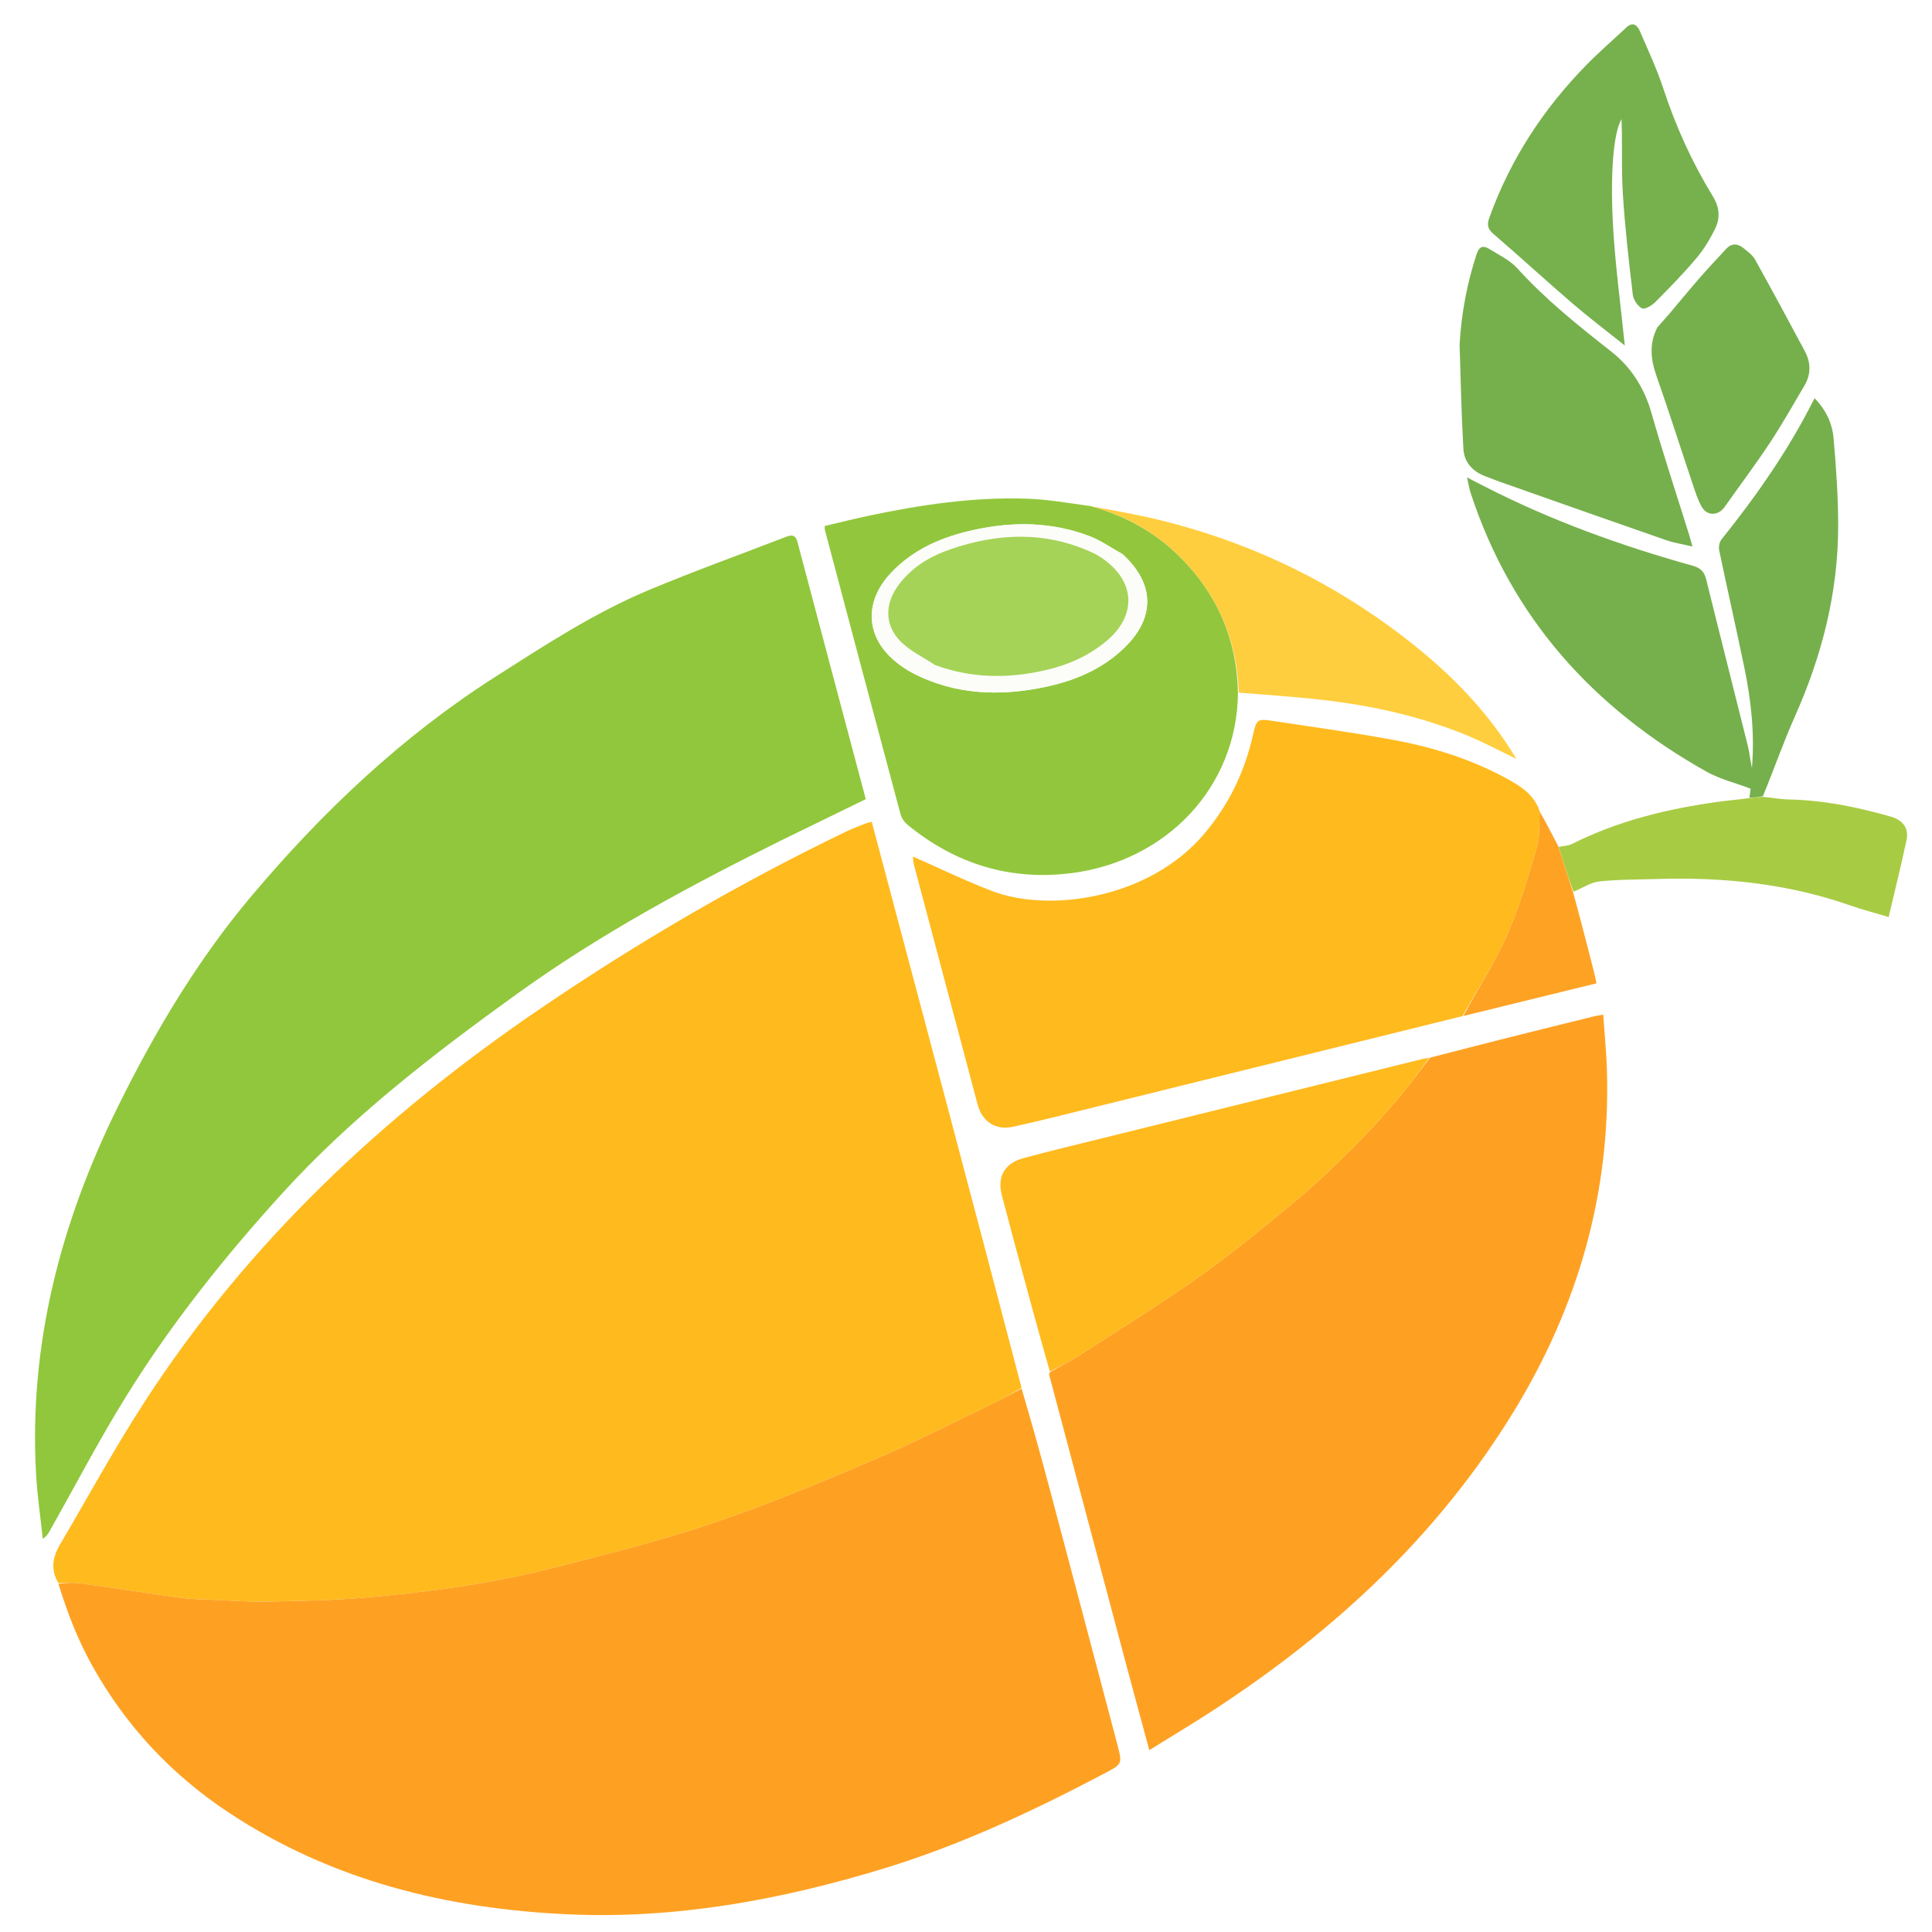
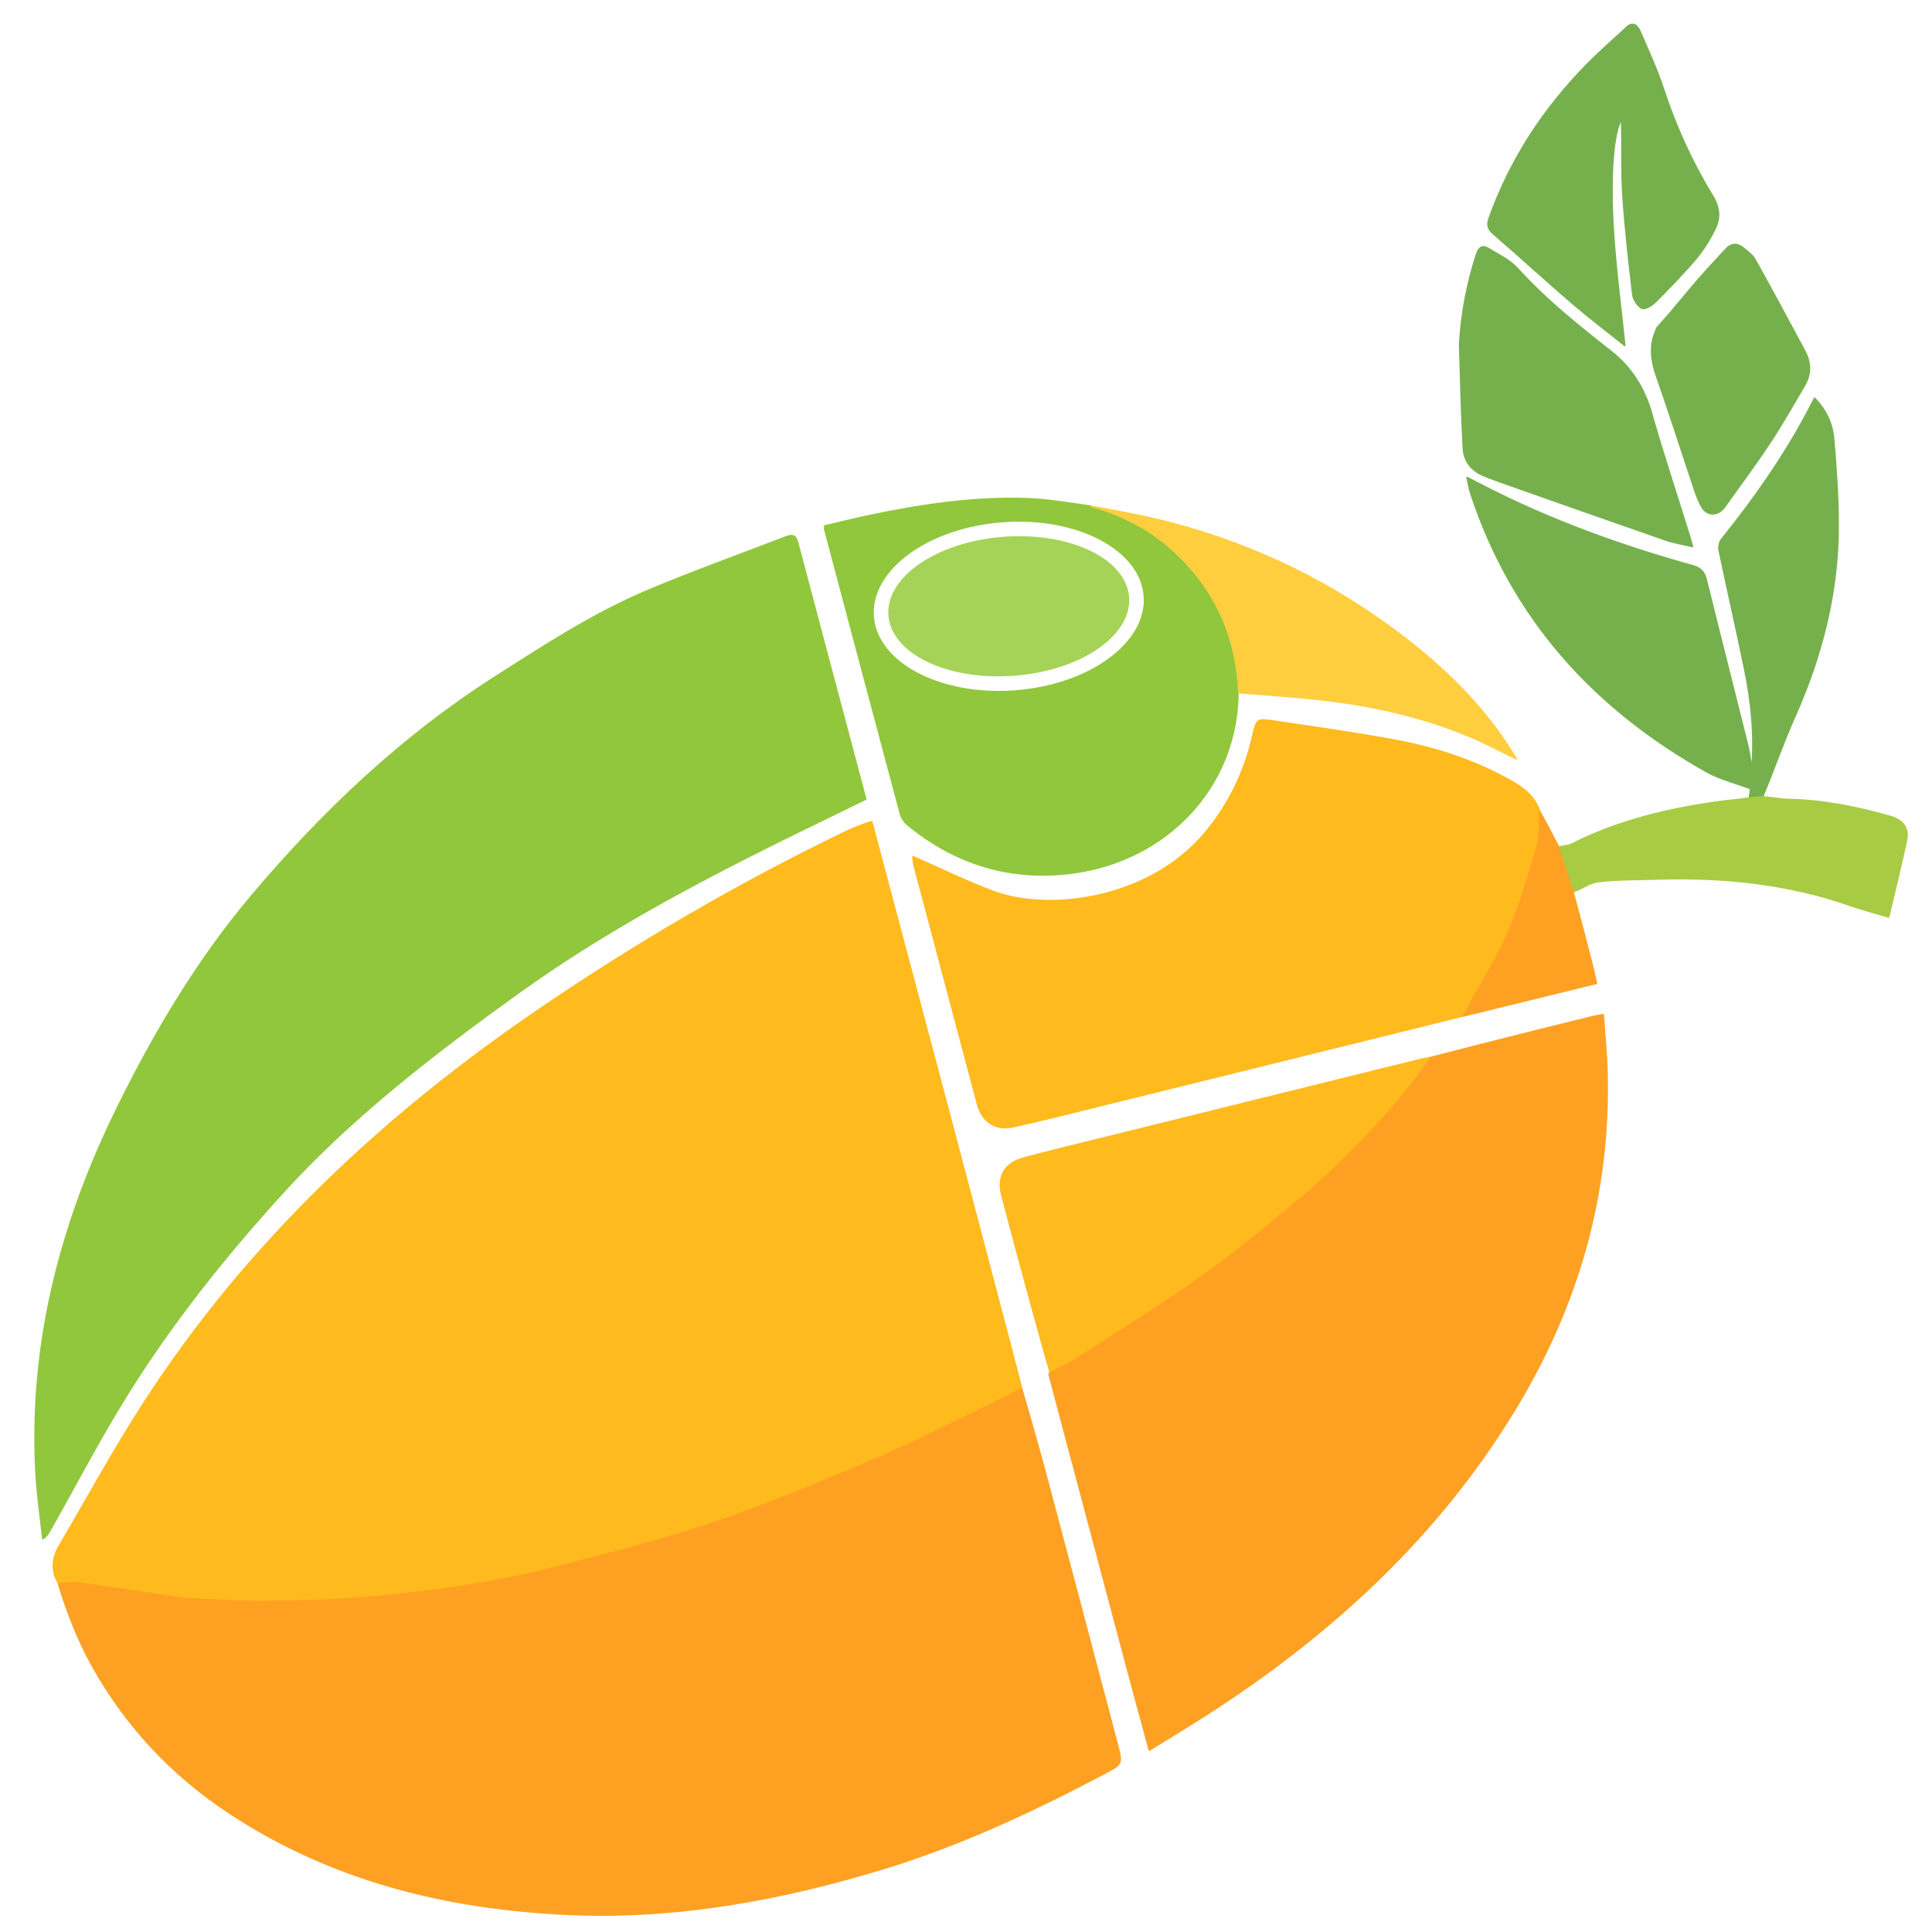
- <svg xmlns="http://www.w3.org/2000/svg" version="1.1" id="Layer_1" x="0px" y="0px" width="100%" viewBox="0 0 1024 1024" enable-background="new 0 0 1024 1024" xml:space="preserve">
-   <path fill="#FFBA1D" opacity="1" stroke="none" d=" M30.955,839.045   C26.801,832.151 27.812,825.414 31.685,818.837   C46.63,793.462 60.725,767.534 76.734,742.848   C131.605,658.232 203.762,590.743 286.719,534.36   C338.416,499.223 392.32,467.793 448.666,440.642   C451.956,439.057 455.42,437.829 458.817,436.47   C459.579,436.166 460.402,436.012 462.029,435.555   C488.646,535.529 515.232,635.383 541.474,735.663   C536.875,738.337 532.688,740.731 528.352,742.812   C506.616,753.243 485.159,764.339 462.999,773.782   C434.771,785.813 406.346,797.618 377.295,807.414   C349.559,816.766 321.036,823.901 292.633,831.126   C259.734,839.494 226.11,843.993 192.327,846.85   C175.153,848.301 157.863,848.54 140.617,848.908   C132.007,849.091 123.376,848.372 114.758,847.987   C108.468,847.705 102.127,847.714 95.906,846.875   C78.068,844.472 60.292,841.612 42.461,839.153   C38.693,838.633 34.794,839.056 30.955,839.045  z" />
-   <path fill="#FEA123" opacity="1" stroke="none" d=" M30.966,839.433   C34.794,839.056 38.693,838.633 42.461,839.153   C60.292,841.612 78.068,844.472 95.906,846.875   C102.127,847.714 108.468,847.705 114.758,847.987   C123.376,848.372 132.007,849.091 140.617,848.908   C157.863,848.54 175.153,848.301 192.327,846.85   C226.11,843.993 259.734,839.494 292.633,831.126   C321.036,823.901 349.559,816.766 377.295,807.414   C406.346,797.618 434.771,785.813 462.999,773.782   C485.159,764.339 506.616,753.243 528.352,742.812   C532.688,740.731 536.875,738.337 541.478,736.041   C546.466,752.927 551.215,769.83 555.729,786.796   C567.915,832.603 580,878.437 592.128,924.26   C594.968,934.989 594.944,934.928 585.072,940.127   C547.495,959.917 509.165,977.904 468.406,990.346   C413.904,1006.983 358.259,1017.202 301.251,1014.634   C237.077,1011.744 175.916,996.855 121.329,960.76   C90.866,940.617 66.763,914.86 48.924,882.935   C41.235,869.174 35.658,854.733 30.966,839.433  z" />
-   <path fill="#91C73C" opacity="1" stroke="none" d=" M414.983,444.966   C366.123,469.168 318.452,494.793 274.434,526.481   C230.064,558.422 186.646,591.786 149.707,632.373   C119.427,665.642 91.301,700.864 67.458,739.11   C52.767,762.674 39.933,787.397 26.257,811.595   C25.473,812.983 24.61,814.327 22.673,815.566   C21.454,804.068 19.734,792.598 19.1,781.069   C15.307,712.171 32.233,647.861 62.508,586.506   C82.11,546.78 104.78,508.744 133.239,474.967   C170.781,430.412 212.881,390.42 262.431,358.79   C288.703,342.019 314.778,324.965 343.566,312.869   C367.606,302.768 392.197,293.981 416.527,284.567   C419.655,283.357 421.66,283.411 422.698,287.344   C434.664,332.664 446.747,377.952 458.881,423.558   C444.274,430.689 429.8,437.755 414.983,444.966  z" />
-   <path fill="#FEA123" opacity="1" stroke="none" d=" M757.896,560.584   C771.694,557.052 785.481,553.478 799.292,549.998   C814.569,546.15 829.865,542.381 845.158,538.6   C846.414,538.289 847.709,538.144 849.737,537.791   C850.437,548.069 851.454,557.948 851.73,567.849   C853.548,632.948 836.162,692.773 802.291,748.158   C762.09,813.896 707.128,864.709 643.118,906.439   C632.14,913.596 620.88,920.32 609.168,927.607   C604.991,912.178 601.001,897.639 597.121,883.071   C583.429,831.652 569.775,780.223 556.114,728.795   C556.03,728.479 556.057,728.133 556.419,727.362   C561.73,724.191 566.831,721.731 571.549,718.679   C593.114,704.726 615.005,691.217 635.936,676.362   C653.722,663.739 670.616,649.805 687.407,635.852   C697.982,627.065 707.873,617.409 717.636,607.707   C725.627,599.766 733.207,591.376 740.538,582.816   C746.648,575.683 752.134,568.015 757.896,560.584  z" />
-   <path fill="#FFBA1E" opacity="1" stroke="none" d=" M483.978,454.036   C497.934,460.163 511.669,466.867 525.891,472.296   C556.236,483.881 609.28,476.378 638.43,441.759   C651.437,426.311 659.703,408.991 664.106,389.543   C665.968,381.315 666.423,380.861 674.3,382.06   C695.66,385.31 717.085,388.227 738.327,392.134   C760.326,396.18 781.557,402.903 801.138,414.081   C807.431,417.675 813.185,421.865 816.03,429.778   C815.643,436.725 816.327,443.164 814.633,448.902   C809.947,464.769 805.348,480.821 798.676,495.898   C792.128,510.699 783.074,524.391 775.12,538.57   C710.762,554.498 646.407,570.438 582.043,586.344   C567.043,590.051 552.066,593.882 536.978,597.195   C527.639,599.246 520.564,594.464 518.137,585.339   C506.904,543.112 495.691,500.88 484.487,458.646   C484.148,457.366 483.989,456.039 483.881,454.36   C484.015,453.987 483.978,454.036 483.978,454.036  z" />
-   <path fill="#92C73D" opacity="1" stroke="none" d=" M656.161,367.104   C655.725,417.379 618.111,456.177 568.47,462.7   C535.786,466.995 506.497,458.08 481.002,437.126   C479.328,435.751 477.84,433.573 477.283,431.496   C463.815,381.232 450.485,330.93 437.141,280.633   C437.059,280.325 437.131,279.977 437.131,278.779   C444.761,276.995 452.578,275.021 460.46,273.352   C488.044,267.511 515.868,263.383 544.139,264.302   C555.225,264.662 566.259,266.635 577.957,268.227   C596.462,273.29 612.171,282.04 625.241,294.989   C645.204,314.768 655.561,338.904 656.161,367.104  M594.854,293.616   C589.05,290.413 583.524,286.476 577.389,284.142   C557.685,276.645 537.38,276.331 516.925,280.705   C499.84,284.357 484.114,290.872 471.965,303.945   C458.029,318.941 458.863,337.167 473.934,350.047   C477.195,352.834 480.867,355.307 484.697,357.23   C506.325,368.087 529.13,369.064 552.393,364.427   C568.984,361.121 584.334,354.889 596.559,342.709   C612.39,326.938 611.867,309.151 594.854,293.616  z" />
-   <path fill="#76B04D" opacity="1" stroke="none" d=" M927.233,422.824   C927.463,421.026 927.693,419.229 927.85,418.008   C919.78,414.956 911.563,412.97 904.465,408.988   C844.502,375.341 801.168,327.443 779.481,261.325   C778.726,259.022 778.363,256.591 777.55,253.057   C781.365,255.015 784.113,256.426 786.862,257.835   C822.091,275.889 859.126,289.24 897.175,299.856   C901.506,301.064 903.346,303.134 904.371,307.295   C911.61,336.663 919.09,365.972 926.387,395.325   C927.338,399.15 927.685,403.124 928.555,406.998   C930.048,389.187 928.191,371.609 924.608,354.218   C920.313,333.373 915.574,312.619 911.224,291.784   C910.843,289.961 911.286,287.327 912.412,285.923   C930.791,263 947.574,239.041 960.872,212.76   C961.089,212.33 961.322,211.907 961.769,211.06   C967.961,217.403 971.171,224.621 971.847,232.386   C973.201,247.953 974.305,263.603 974.27,279.216   C974.189,314.358 965.613,347.664 951.34,379.705   C945.254,393.366 940.343,407.55 934.362,422.007   C931.628,422.621 929.431,422.722 927.233,422.824  z" />
-   <path fill="#FFBA1E" opacity="1" stroke="none" d=" M757.485,560.639   C752.134,568.015 746.648,575.683 740.538,582.816   C733.207,591.376 725.627,599.766 717.636,607.707   C707.873,617.409 697.982,627.065 687.407,635.852   C670.616,649.805 653.722,663.739 635.936,676.362   C615.005,691.217 593.114,704.726 571.549,718.679   C566.831,721.731 561.73,724.191 556.456,726.964   C550.09,704.72 544.061,682.436 538.06,660.146   C535.685,651.323 533.365,642.486 531.03,633.653   C528.432,623.826 532.267,616.622 542.328,613.874   C556.424,610.025 570.653,606.663 584.839,603.148   C641.104,589.204 697.374,575.281 753.644,561.36   C754.773,561.081 755.929,560.914 757.485,560.639  z" />
-   <path fill="#76B04D" opacity="1" stroke="none" d=" M773.619,182.558   C774.575,165.903 777.577,150.13 782.633,134.698   C783.947,130.688 786.025,129.934 789.138,131.849   C794.345,135.054 800.23,137.815 804.219,142.221   C819.172,158.734 836.402,172.524 853.832,186.192   C864.583,194.622 871.522,205.588 875.332,218.965   C881.521,240.695 888.645,262.158 895.366,283.736   C895.857,285.316 896.275,286.919 897.059,289.68   C891.854,288.436 887.18,287.727 882.789,286.201   C853.449,276.011 824.168,265.651 794.874,255.33   C792.367,254.446 789.912,253.414 787.416,252.499   C780.52,249.97 776.018,245.027 775.613,237.81   C774.589,219.565 774.197,201.284 773.619,182.558  z" />
-   <path fill="#76B14D" opacity="1" stroke="none" d=" M861.348,15.194   C865.07,11.212 867.641,12.945 869.205,16.579   C873.539,26.645 878.218,36.626 881.624,47.013   C888.193,67.048 896.851,86.073 907.814,103.997   C911.365,109.803 911.847,115.386 909.163,120.969   C906.461,126.59 903.124,132.099 899.114,136.857   C892.262,144.987 884.798,152.622 877.289,160.164   C875.49,161.971 871.693,164.156 870.247,163.406   C867.943,162.212 865.727,158.831 865.411,156.147   C863.311,138.31 861.248,120.443 860.133,102.526   C859.319,89.434 859.974,76.252 859.442,63.112   C855.131,70.43 853.248,92.536 855.095,122.288   C856.325,142.097 858.992,161.816 861.173,183.113   C851.194,175.126 842.069,168.241 833.417,160.804   C819.276,148.647 805.537,136.021 791.405,123.853   C788.263,121.147 788.15,118.812 789.424,115.272   C800.487,84.529 817.924,57.838 840.686,34.573   C847.197,27.917 854.256,21.796 861.348,15.194  z" />
-   <path fill="#FFCE3E" opacity="1" stroke="none" d=" M656.585,367.101   C655.561,338.904 645.204,314.768 625.241,294.989   C612.171,282.04 596.462,273.29 578.355,268.324   C589.969,270.491 601.906,272.572 613.664,275.401   C658.535,286.198 699.831,305.264 736.981,332.39   C760.511,349.57 782.053,369.361 798.456,393.959   C800.06,396.365 801.569,398.834 803.732,402.23   C794.497,397.79 786.628,393.571 778.427,390.148   C753.856,379.891 728.082,374.144 701.731,371.058   C686.873,369.318 671.919,368.391 656.585,367.101  z" />
-   <path fill="#A8CB44" opacity="1" stroke="none" d=" M926.933,423.034   C929.431,422.722 931.628,422.621 934.156,422.337   C939.031,422.705 943.568,423.644 948.123,423.737   C966.56,424.116 984.411,427.753 1002.051,432.794   C1008.475,434.63 1011.849,438.907 1010.504,445.251   C1007.651,458.711 1004.307,472.067 1001.031,486.037   C993.786,483.871 987.088,482.148 980.583,479.874   C947.45,468.294 913.235,464.804 878.385,465.888   C868.086,466.208 857.735,466.095 847.517,467.198   C843.053,467.679 838.864,470.716 834.007,472.589   C831.015,464.684 828.566,456.783 826.117,448.883   C828.491,448.382 831.105,448.361 833.201,447.307   C857.688,434.992 883.877,428.658 910.825,424.955   C916.073,424.234 921.362,423.807 926.933,423.034  z" />
-   <path fill="#76B04D" opacity="1" stroke="none" d=" M878.385,173.567   C880.57,171.036 882.604,168.863 884.529,166.598   C889.903,160.276 895.149,153.843 900.603,147.591   C905.286,142.224 910.136,136.999 915.009,131.802   C917.955,128.662 921.239,129.133 924.272,131.647   C926.429,133.435 928.912,135.219 930.223,137.575   C939.178,153.669 947.922,169.882 956.602,186.126   C959.787,192.085 959.948,198.296 956.476,204.215   C950.436,214.514 944.547,224.927 937.966,234.876   C930.356,246.38 922.036,257.412 914.087,268.694   C910.734,273.452 904.795,273.649 901.911,268.553   C899.813,264.847 898.523,260.646 897.154,256.571   C890.76,237.542 884.69,218.4 878.032,199.465   C874.962,190.735 873.932,182.391 878.385,173.567  z" />
-   <path fill="#FEA224" opacity="1" stroke="none" d=" M825.941,448.578   C828.566,456.783 831.015,464.684 833.747,472.813   C837.537,486.679 841.053,500.314 844.543,513.956   C845.077,516.043 845.494,518.16 846.173,521.187   C822.721,526.953 799.339,532.702 775.539,538.511   C783.074,524.391 792.128,510.699 798.676,495.898   C805.348,480.821 809.947,464.769 814.633,448.902   C816.327,443.164 815.643,436.725 816.077,430.114   C819.328,435.839 822.547,442.056 825.941,448.578  z" />
-   <path fill="#FFBA1E" opacity="1" stroke="none" d=" M484.035,453.963   C483.881,453.824 483.707,453.709 483.532,453.594   C483.643,453.628 483.755,453.662 483.922,453.866   C483.978,454.036 484.015,453.987 484.035,453.963  z" />
-   <path fill="#FCFDF9" opacity="1" stroke="none" d=" M595.13,293.843   C611.867,309.151 612.39,326.938 596.559,342.709   C584.334,354.889 568.984,361.121 552.393,364.427   C529.13,369.064 506.325,368.087 484.697,357.23   C480.867,355.307 477.195,352.834 473.934,350.047   C458.863,337.167 458.029,318.941 471.965,303.945   C484.114,290.872 499.84,284.357 516.925,280.705   C537.38,276.331 557.685,276.645 577.389,284.142   C583.524,286.476 589.05,290.413 595.13,293.843  M495.959,352.667   C514.845,359.526 534.068,359.713 553.457,355.362   C565.623,352.631 576.869,347.817 586.52,339.704   C602.395,326.359 601.842,308.656 585.111,296.528   C583.102,295.072 580.926,293.771 578.671,292.743   C553.969,281.484 528.901,282.487 503.819,291.102   C492.983,294.824 483.257,300.599 476.255,310.069   C468.997,319.886 468.683,330.924 477.054,339.692   C482.052,344.928 489.123,348.185 495.959,352.667  z" />
-   <path fill="#A5D357" opacity="1" stroke="none" d=" M495.61,352.499   C489.123,348.185 482.052,344.928 477.054,339.692   C468.683,330.924 468.997,319.886 476.255,310.069   C483.257,300.599 492.983,294.824 503.819,291.102   C528.901,282.487 553.969,281.484 578.671,292.743   C580.926,293.771 583.102,295.072 585.111,296.528   C601.842,308.656 602.395,326.359 586.52,339.704   C576.869,347.817 565.623,352.631 553.457,355.362   C534.068,359.713 514.845,359.526 495.61,352.499  z" />
+ <svg xmlns="http://www.w3.org/2000/svg" width="1024" height="1024" viewBox="0 0 1024 1024" role="img">
+   <g stroke-linejoin="round">
+     <path fill="#FFBA1D" stroke="#FFBA1D" stroke-width=".8" d="M30.96,839.04C26.8,832.15 27.81,825.41 31.69,818.84C46.63,793.46 60.73,767.53 76.73,742.85C131.6,658.23 203.76,590.74 286.72,534.36C338.42,499.22 392.32,467.79 448.67,440.64C451.96,439.06 455.42,437.83 458.82,436.47C459.58,436.17 460.4,436.01 462.03,435.56C488.65,535.53 515.23,635.38 541.47,735.66C536.88,738.34 532.69,740.73 528.35,742.81C506.62,753.24 485.16,764.34 463,773.78C434.77,785.81 406.35,797.62 377.29,807.41C349.56,816.77 321.04,823.9 292.63,831.13C259.73,839.49 226.11,843.99 192.33,846.85C175.15,848.3 157.86,848.54 140.62,848.91C132.01,849.09 123.38,848.37 114.76,847.99C108.47,847.71 102.13,847.71 95.91,846.88C78.07,844.47 60.29,841.61 42.46,839.15C38.69,838.63 34.79,839.06 30.96,839.04z" />
+     <path fill="#FEA123" stroke="#FEA123" stroke-width=".8" d="M30.97,839.43C34.79,839.06 38.69,838.63 42.46,839.15C60.29,841.61 78.07,844.47 95.91,846.88C102.13,847.71 108.47,847.71 114.76,847.99C123.38,848.37 132.01,849.09 140.62,848.91C157.86,848.54 175.15,848.3 192.33,846.85C226.11,843.99 259.73,839.49 292.63,831.13C321.04,823.9 349.56,816.77 377.29,807.41C406.35,797.62 434.77,785.81 463,773.78C485.16,764.34 506.62,753.24 528.35,742.81C532.69,740.73 536.88,738.34 541.48,736.04C546.47,752.93 551.22,769.83 555.73,786.8C567.91,832.6 580,878.44 592.13,924.26C594.97,934.99 594.94,934.93 585.07,940.13C547.5,959.92 509.17,977.9 468.41,990.35C413.9,1006.98 358.26,1017.2 301.25,1014.63C237.08,1011.74 175.92,996.85 121.33,960.76C90.87,940.62 66.76,914.86 48.92,882.94C41.23,869.17 35.66,854.73 30.97,839.43z" />
+     <path fill="#91C73C" stroke="#91C73C" stroke-width=".8" d="M414.98,444.97C366.12,469.17 318.45,494.79 274.43,526.48C230.06,558.42 186.65,591.79 149.71,632.37C119.43,665.64 91.3,700.86 67.46,739.11C52.77,762.67 39.93,787.4 26.26,811.59C25.47,812.98 24.61,814.33 22.67,815.57C21.45,804.07 19.73,792.6 19.1,781.07C15.31,712.17 32.23,647.86 62.51,586.51C82.11,546.78 104.78,508.74 133.24,474.97C170.78,430.41 212.88,390.42 262.43,358.79C288.7,342.02 314.78,324.97 343.57,312.87C367.61,302.77 392.2,293.98 416.53,284.57C419.65,283.36 421.66,283.41 422.7,287.34C434.66,332.66 446.75,377.95 458.88,423.56C444.27,430.69 429.8,437.75 414.98,444.97z" />
+     <path fill="#FEA123" stroke="#FEA123" stroke-width=".8" d="M757.9,560.58C771.69,557.05 785.48,553.48 799.29,550C814.57,546.15 829.87,542.38 845.16,538.6C846.41,538.29 847.71,538.14 849.74,537.79C850.44,548.07 851.45,557.95 851.73,567.85C853.55,632.95 836.16,692.77 802.29,748.16C762.09,813.9 707.13,864.71 643.12,906.44C632.14,913.6 620.88,920.32 609.17,927.61C604.99,912.18 601,897.64 597.12,883.07C583.43,831.65 569.77,780.22 556.11,728.8C556.03,728.48 556.06,728.13 556.42,727.36C561.73,724.19 566.83,721.73 571.55,718.68C593.11,704.73 615,691.22 635.94,676.36C653.72,663.74 670.62,649.8 687.41,635.85C697.98,627.07 707.87,617.41 717.64,607.71C725.63,599.77 733.21,591.38 740.54,582.82C746.65,575.68 752.13,568.02 757.9,560.58z" />
+     <path fill="#FFBA1D" stroke="#FFBA1D" stroke-width=".8" d="M483.98,454.04C497.93,460.16 511.67,466.87 525.89,472.3C556.24,483.88 609.28,476.38 638.43,441.76C651.44,426.31 659.7,408.99 664.11,389.54C665.97,381.32 666.42,380.86 674.3,382.06C695.66,385.31 717.09,388.23 738.33,392.13C760.33,396.18 781.56,402.9 801.14,414.08C807.43,417.67 813.18,421.86 816.03,429.78C815.64,436.73 816.33,443.16 814.63,448.9C809.95,464.77 805.35,480.82 798.68,495.9C792.13,510.7 783.07,524.39 775.12,538.57C710.76,554.5 646.41,570.44 582.04,586.34C567.04,590.05 552.07,593.88 536.98,597.2C527.64,599.25 520.56,594.46 518.14,585.34C506.9,543.11 495.69,500.88 484.49,458.65C484.15,457.37 483.99,456.04 483.88,454.36C484.02,453.99 483.98,454.04 483.98,454.04z" />
+     <path fill="#91C73C" stroke="#91C73C" stroke-width=".8" d="M656.16,367.1C655.73,417.38 618.11,456.18 568.47,462.7C535.79,467 506.5,458.08 481,437.13C479.33,435.75 477.84,433.57 477.28,431.5C463.82,381.23 450.49,330.93 437.14,280.63C437.06,280.33 437.13,279.98 437.13,278.78C444.76,277 452.58,275.02 460.46,273.35C488.04,267.51 515.87,263.38 544.14,264.3C555.23,264.66 566.26,266.63 577.96,268.23C596.46,273.29 612.17,282.04 625.24,294.99C645.2,314.77 655.56,338.9 656.16,367.1M462.80,326.77C464.67,351.57 498.36,369.25 538.05,366.26C577.75,363.26 608.41,340.73 606.54,315.92C604.67,291.12 570.97,273.44 531.28,276.43C491.59,279.43 460.93,301.96 462.80,326.77z" />
+     <path fill="#76B04D" stroke="#76B04D" stroke-width=".8" d="M927.23,422.82C927.46,421.03 927.69,419.23 927.85,418.01C919.78,414.96 911.56,412.97 904.47,408.99C844.5,375.34 801.17,327.44 779.48,261.33C778.73,259.02 778.36,256.59 777.55,253.06C781.37,255.01 784.11,256.43 786.86,257.84C822.09,275.89 859.13,289.24 897.17,299.86C901.51,301.06 903.35,303.13 904.37,307.3C911.61,336.66 919.09,365.97 926.39,395.33C927.34,399.15 927.68,403.12 928.56,407C930.05,389.19 928.19,371.61 924.61,354.22C920.31,333.37 915.57,312.62 911.22,291.78C910.84,289.96 911.29,287.33 912.41,285.92C930.79,263 947.57,239.04 960.87,212.76C961.09,212.33 961.32,211.91 961.77,211.06C967.96,217.4 971.17,224.62 971.85,232.39C973.2,247.95 974.31,263.6 974.27,279.22C974.19,314.36 965.61,347.66 951.34,379.71C945.25,393.37 940.34,407.55 934.36,422.01C931.63,422.62 929.43,422.72 927.23,422.82z" />
+     <path fill="#FFBA1D" stroke="#FFBA1D" stroke-width=".8" d="M757.48,560.64C752.13,568.02 746.65,575.68 740.54,582.82C733.21,591.38 725.63,599.77 717.64,607.71C707.87,617.41 697.98,627.07 687.41,635.85C670.62,649.8 653.72,663.74 635.94,676.36C615,691.22 593.11,704.73 571.55,718.68C566.83,721.73 561.73,724.19 556.46,726.96C550.09,704.72 544.06,682.44 538.06,660.15C535.69,651.32 533.37,642.49 531.03,633.65C528.43,623.83 532.27,616.62 542.33,613.87C556.42,610.03 570.65,606.66 584.84,603.15C641.1,589.2 697.37,575.28 753.64,561.36C754.77,561.08 755.93,560.91 757.48,560.64z" />
+     <path fill="#76B04D" stroke="#76B04D" stroke-width=".8" d="M773.62,182.56C774.57,165.9 777.58,150.13 782.63,134.7C783.95,130.69 786.03,129.93 789.14,131.85C794.34,135.05 800.23,137.82 804.22,142.22C819.17,158.73 836.4,172.52 853.83,186.19C864.58,194.62 871.52,205.59 875.33,218.97C881.52,240.69 888.65,262.16 895.37,283.74C895.86,285.32 896.27,286.92 897.06,289.68C891.85,288.44 887.18,287.73 882.79,286.2C853.45,276.01 824.17,265.65 794.87,255.33C792.37,254.45 789.91,253.41 787.42,252.5C780.52,249.97 776.02,245.03 775.61,237.81C774.59,219.56 774.2,201.28 773.62,182.56z" />
+     <path fill="#76B04D" stroke="#76B04D" stroke-width=".8" d="M861.35,15.19C865.07,11.21 867.64,12.95 869.21,16.58C873.54,26.64 878.22,36.63 881.62,47.01C888.19,67.05 896.85,86.07 907.81,104C911.37,109.8 911.85,115.39 909.16,120.97C906.46,126.59 903.12,132.1 899.11,136.86C892.26,144.99 884.8,152.62 877.29,160.16C875.49,161.97 871.69,164.16 870.25,163.41C867.94,162.21 865.73,158.83 865.41,156.15C863.31,138.31 861.25,120.44 860.13,102.53C859.32,89.43 859.97,76.25 859.44,63.11C855.13,70.43 853.25,92.54 855.1,122.29C856.32,142.1 858.99,161.82 861.17,183.11C851.19,175.13 842.07,168.24 833.42,160.8C819.28,148.65 805.54,136.02 791.41,123.85C788.26,121.15 788.15,118.81 789.42,115.27C800.49,84.53 817.92,57.84 840.69,34.57C847.2,27.92 854.26,21.8 861.35,15.19z" />
+     <path fill="#FFCE3E" stroke="#FFCE3E" stroke-width=".8" d="M656.59,367.1C655.56,338.9 645.2,314.77 625.24,294.99C612.17,282.04 596.46,273.29 578.35,268.32C589.97,270.49 601.91,272.57 613.66,275.4C658.53,286.2 699.83,305.26 736.98,332.39C760.51,349.57 782.05,369.36 798.46,393.96C800.06,396.36 801.57,398.83 803.73,402.23C794.5,397.79 786.63,393.57 778.43,390.15C753.86,379.89 728.08,374.14 701.73,371.06C686.87,369.32 671.92,368.39 656.59,367.1z" />
+     <path fill="#A8CB44" stroke="#A8CB44" stroke-width=".8" d="M926.93,423.03C929.43,422.72 931.63,422.62 934.16,422.34C939.03,422.7 943.57,423.64 948.12,423.74C966.56,424.12 984.41,427.75 1002.05,432.79C1008.47,434.63 1011.85,438.91 1010.5,445.25C1007.65,458.71 1004.31,472.07 1001.03,486.04C993.79,483.87 987.09,482.15 980.58,479.87C947.45,468.29 913.23,464.8 878.39,465.89C868.09,466.21 857.73,466.1 847.52,467.2C843.05,467.68 838.86,470.72 834.01,472.59C831.02,464.68 828.57,456.78 826.12,448.88C828.49,448.38 831.11,448.36 833.2,447.31C857.69,434.99 883.88,428.66 910.82,424.96C916.07,424.23 921.36,423.81 926.93,423.03z" />
+     <path fill="#76B04D" stroke="#76B04D" stroke-width=".8" d="M878.38,173.57C880.57,171.04 882.6,168.86 884.53,166.6C889.9,160.28 895.15,153.84 900.6,147.59C905.29,142.22 910.14,137 915.01,131.8C917.96,128.66 921.24,129.13 924.27,131.65C926.43,133.43 928.91,135.22 930.22,137.58C939.18,153.67 947.92,169.88 956.6,186.13C959.79,192.09 959.95,198.3 956.48,204.22C950.44,214.51 944.55,224.93 937.97,234.88C930.36,246.38 922.04,257.41 914.09,268.69C910.73,273.45 904.79,273.65 901.91,268.55C899.81,264.85 898.52,260.65 897.15,256.57C890.76,237.54 884.69,218.4 878.03,199.46C874.96,190.73 873.93,182.39 878.38,173.57z" />
+     <path fill="#FEA123" stroke="#FEA123" stroke-width=".8" d="M825.94,448.58C828.57,456.78 831.02,464.68 833.75,472.81C837.54,486.68 841.05,500.31 844.54,513.96C845.08,516.04 845.49,518.16 846.17,521.19C822.72,526.95 799.34,532.7 775.54,538.51C783.07,524.39 792.13,510.7 798.68,495.9C805.35,480.82 809.95,464.77 814.63,448.9C816.33,443.16 815.64,436.73 816.08,430.11C819.33,435.84 822.55,442.06 825.94,448.58z" />
+     <path fill="#A5D357" stroke="#A5D357" stroke-width=".8" d="M471.27,326.13C469.75,306.00 496.91,287.55 531.92,284.91C566.93,282.27 596.54,296.44 598.06,316.56C599.58,336.69 572.43,355.14 537.41,357.78C502.40,360.42 472.79,346.25 471.27,326.13z" />
+   </g>
</svg>
